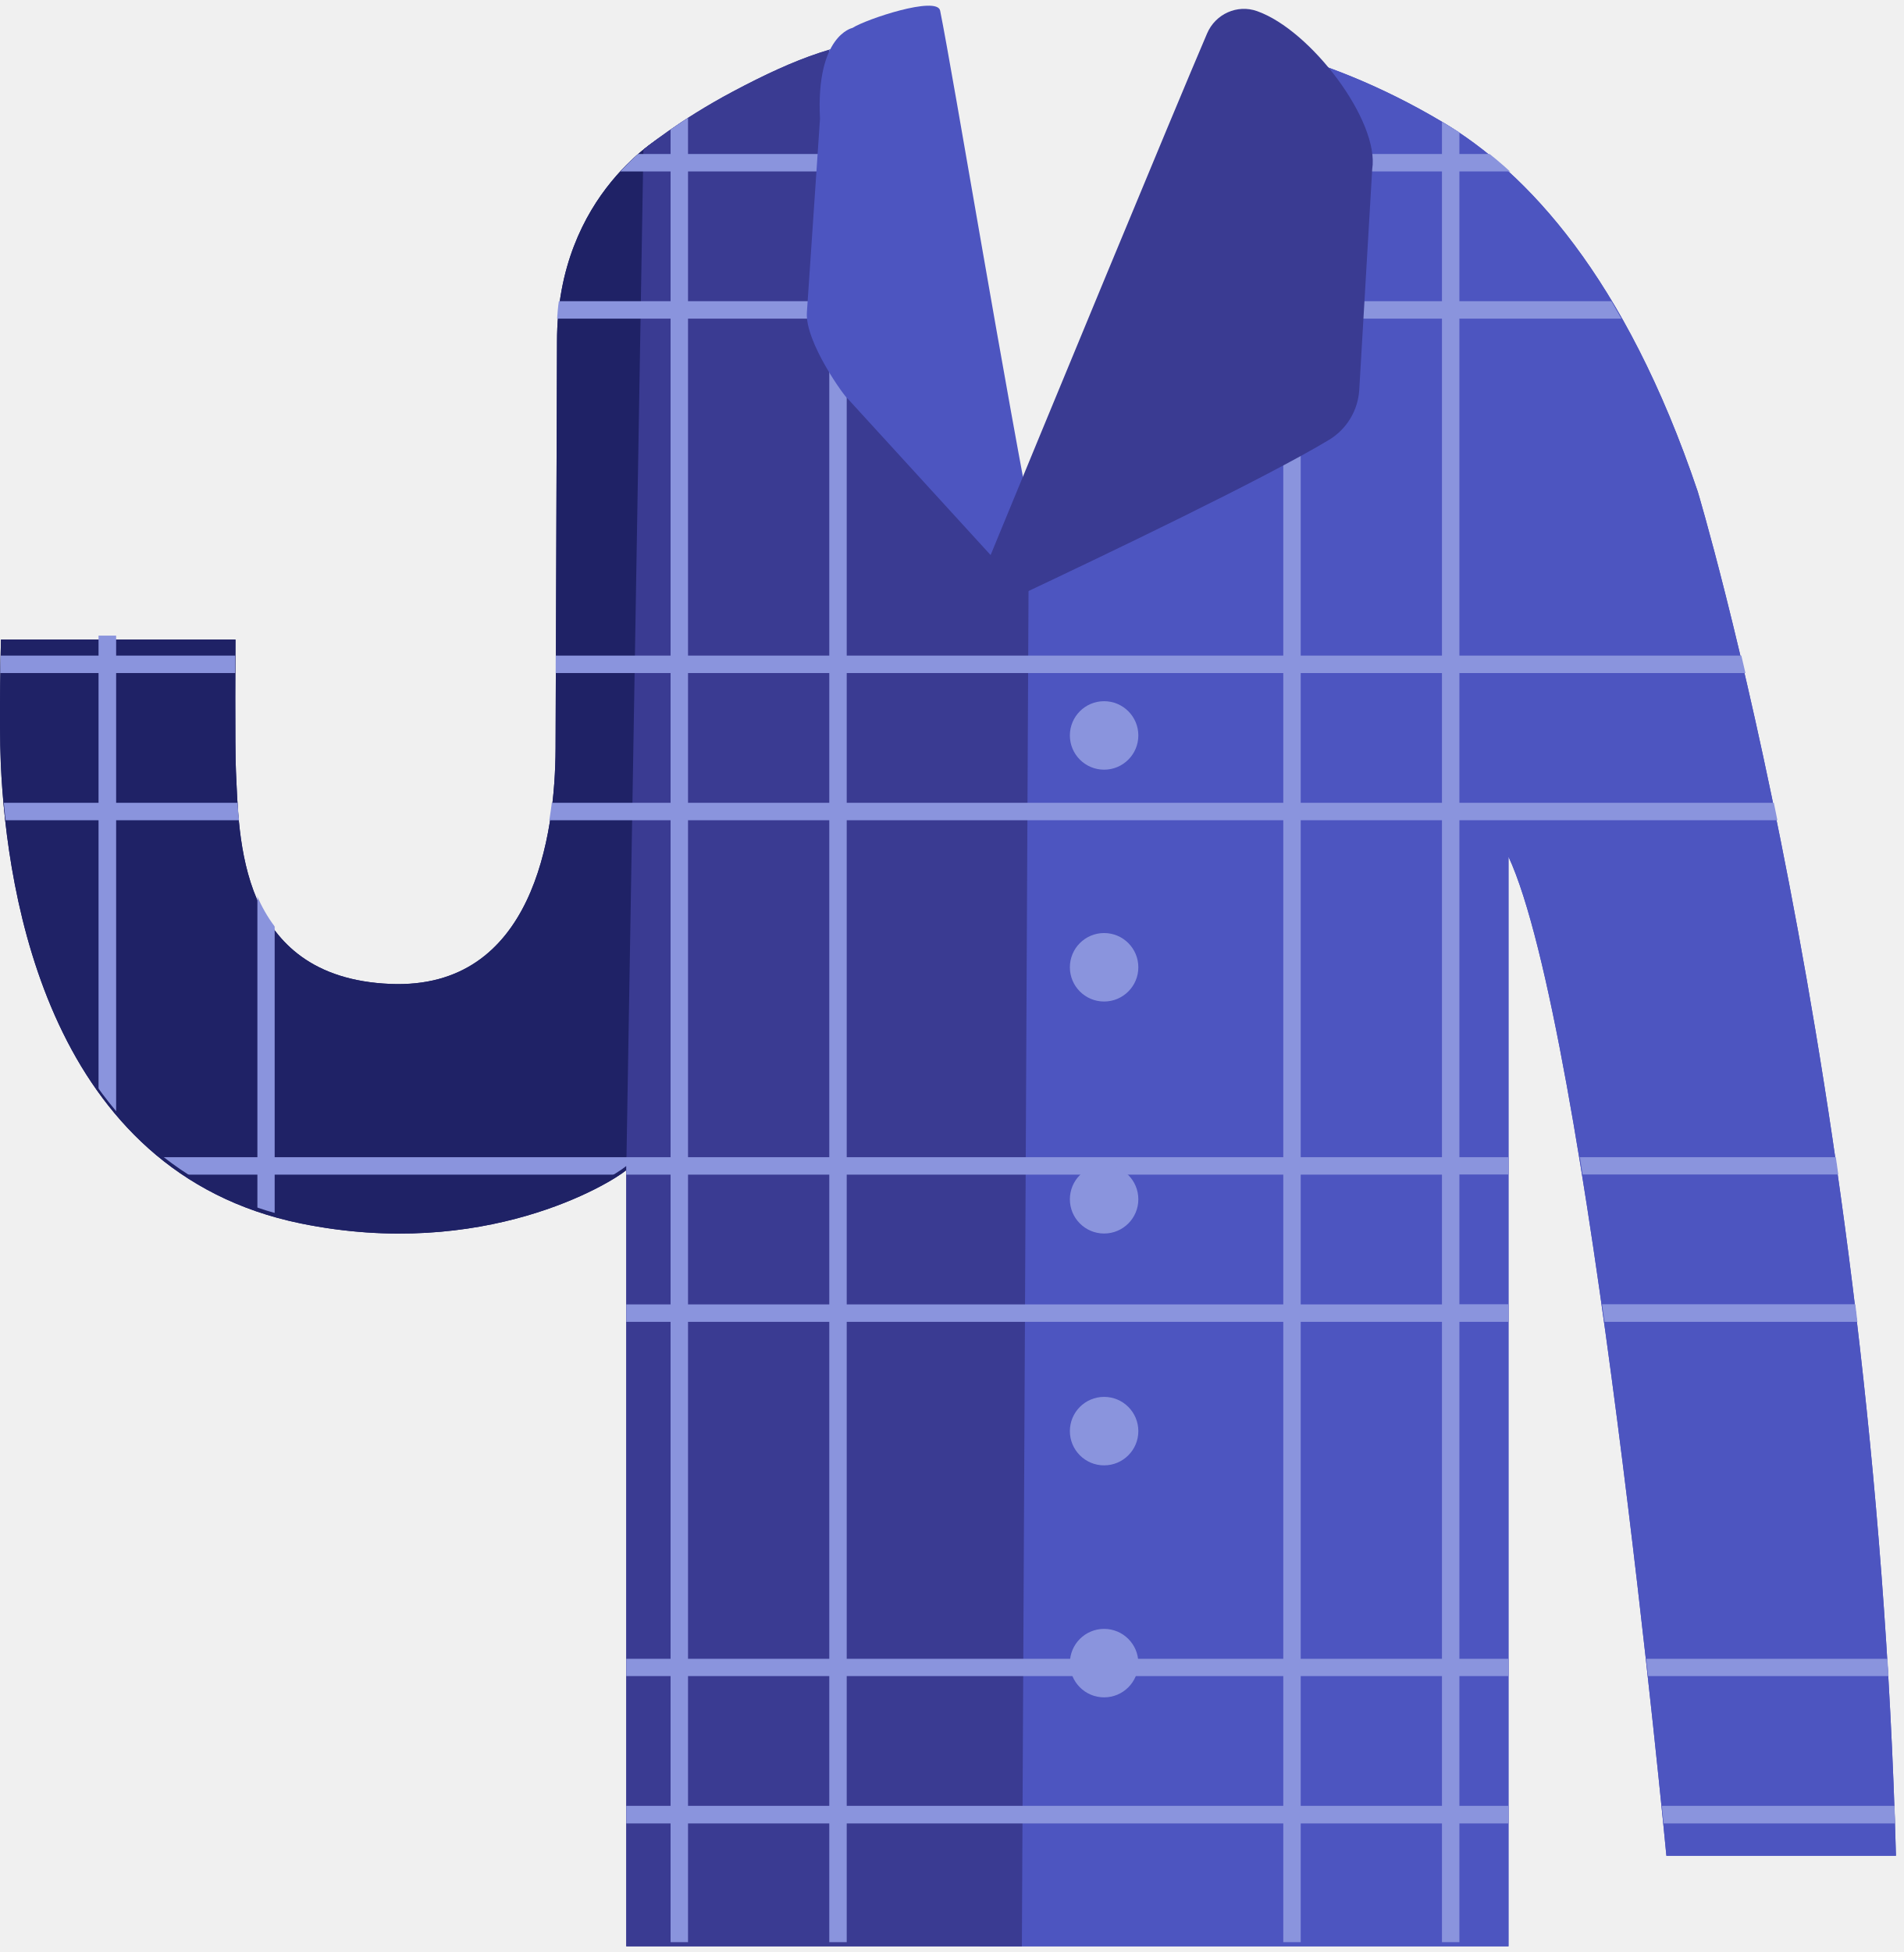
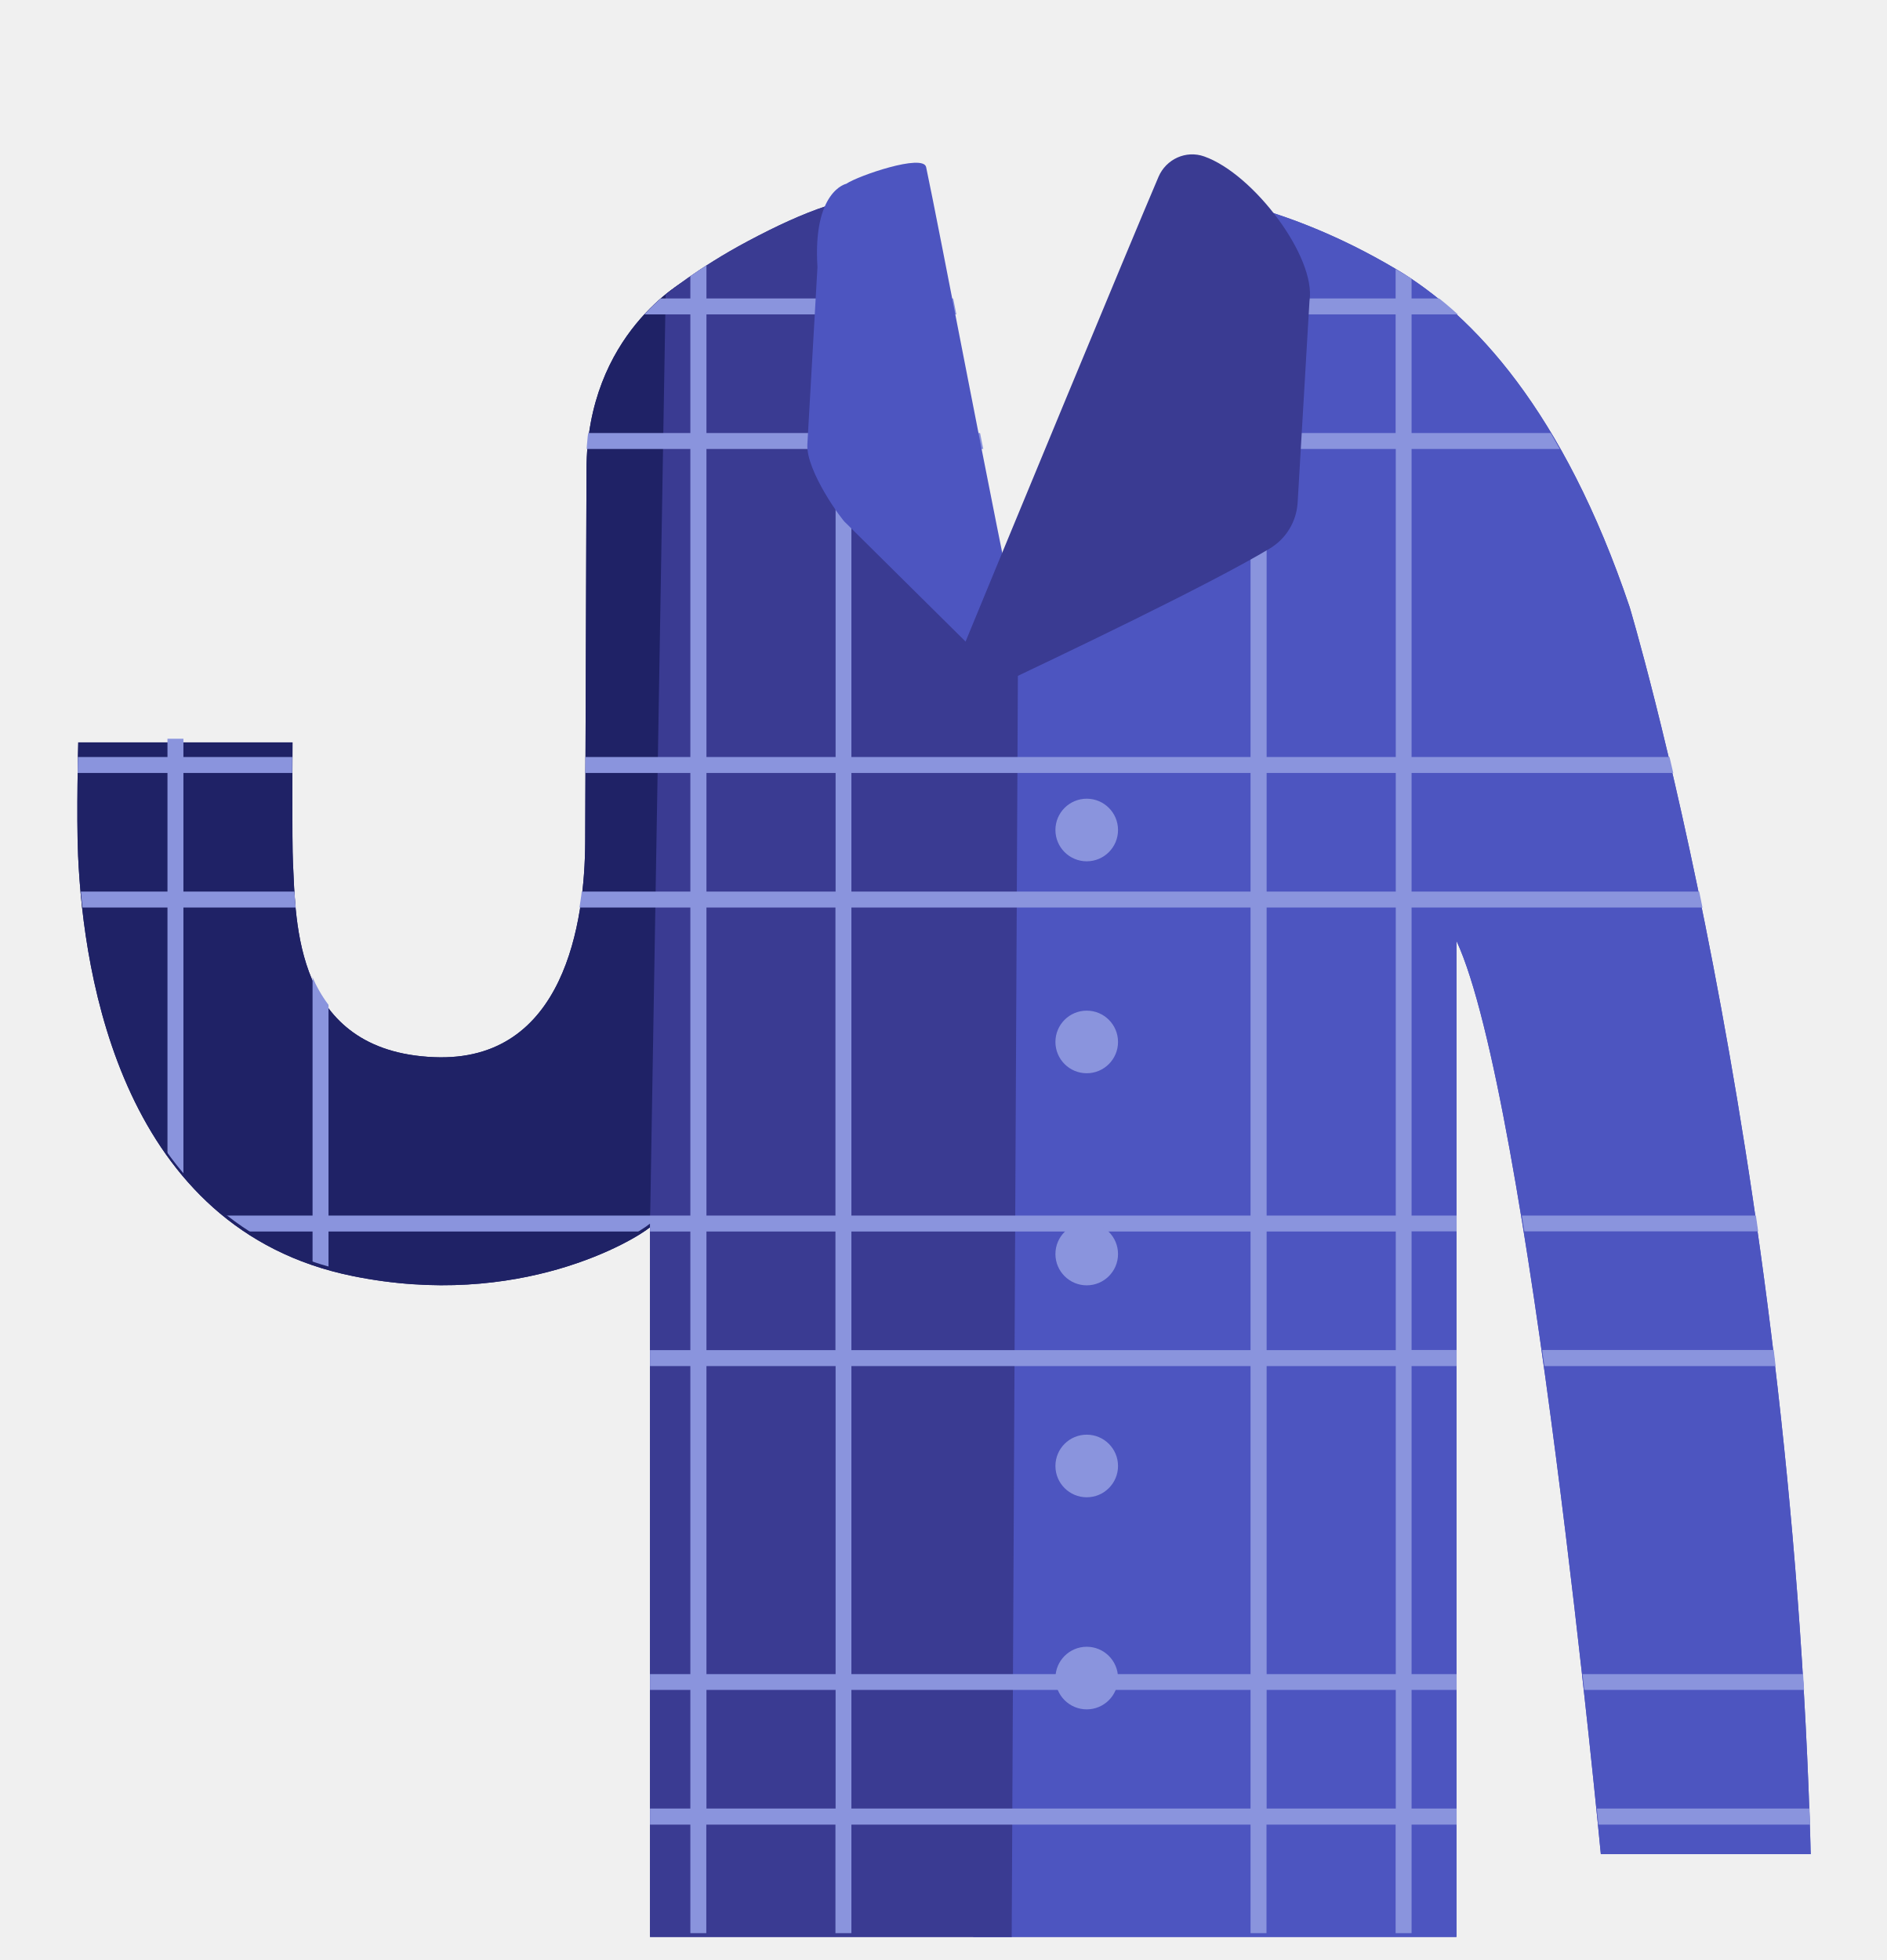
- <svg xmlns="http://www.w3.org/2000/svg" width="119" height="122" viewBox="0 0 119 122" fill="none">
-   <g clip-path="url(#clip0_301_1329)">
-     <path d="M106.13 30.725C101.6 17.285 95.41 10.735 90.17 7.625C82.24 2.905 75.9 2.465 75.9 2.465L67.45 22.965L58.63 48.415L61.27 121.645H94.3V53.545C99.26 64.225 104.17 115.985 104.17 115.985H118.52C117.22 67.575 106.13 30.725 106.13 30.725Z" fill="#4D55C0" />
-     <path d="M41.59 8.395C41.59 8.395 34.82 11.995 34.82 21.355L34.73 46.775C34.71 52.205 33.34 61.875 24.39 61.495C14.82 61.095 14.95 52.185 14.75 48.205C14.68 46.945 14.72 39.975 14.72 39.975H0.06C0.06 39.975 -0.07 45.015 0.05 47.735C0.42 56.045 3.1 73.255 18.8 76.465C30.25 78.805 38.14 73.975 39.15 73.135L41.59 8.395Z" fill="#1F2266" />
-     <path d="M56.05 2.465C52.86 2.465 49.79 3.605 45.81 5.725C42.45 7.505 40.22 9.355 40.22 9.355L39.15 73.135V73.145V95.605V121.645H63.88L64.31 34.005L56.05 2.465Z" fill="#3A3B92" />
-     <path d="M106.13 30.725C101.6 17.285 95.41 10.735 90.17 7.625C82.24 2.905 75.9 2.465 75.9 2.465L67.45 22.965L58.63 48.415L61.27 121.645H94.3V53.545C99.26 64.225 104.17 115.985 104.17 115.985H118.52C117.22 67.575 106.13 30.725 106.13 30.725Z" fill="#4D55C0" />
-     <path d="M41.59 8.395C41.59 8.395 34.82 11.995 34.82 21.355L34.73 46.775C34.71 52.205 33.34 61.875 24.39 61.495C14.82 61.095 14.95 52.185 14.75 48.205C14.68 46.945 14.72 39.975 14.72 39.975H0.06C0.06 39.975 -0.07 45.015 0.05 47.735C0.42 56.045 3.1 73.255 18.8 76.465C30.25 78.805 38.14 73.975 39.15 73.135L41.59 8.395Z" fill="#1F2266" />
-     <path d="M56.05 2.465C52.86 2.465 49.79 3.605 45.81 5.725C42.45 7.505 40.22 9.355 40.22 9.355L39.15 73.135V73.145V95.605V121.645H63.88L64.31 34.005L56.05 2.465Z" fill="#3A3B92" />
-     <mask id="mask0_301_1329" style="mask-type:luminance" maskUnits="userSpaceOnUse" x="-1" y="2" width="120" height="120">
-       <path d="M106.13 30.465C101.1 17.055 95.84 10.995 90.6 7.885C82.66 3.165 75.9 2.205 75.9 2.205L64.05 30.445L58.56 2.965C54.68 1.485 49.8 3.605 45.81 5.725C42.45 7.505 40.22 9.355 40.22 9.355C40.22 9.355 34.63 13.525 34.81 21.105L34.72 46.525C34.7 51.955 33.33 61.625 24.38 61.245C14.81 60.845 14.94 51.935 14.74 47.955C14.67 46.695 14.71 39.725 14.71 39.725H0.06C0.06 39.725 -0.07 44.765 0.05 47.485C0.42 55.785 3.09 73.005 18.8 76.205C30.25 78.545 38.14 73.715 39.15 72.875V72.885V95.345V121.385H61.27H63.88H94.3V53.285C99.26 63.965 104.17 115.725 104.17 115.725H118.52C117.22 67.315 106.13 30.465 106.13 30.465Z" fill="white" />
+ <svg xmlns="http://www.w3.org/2000/svg" width="129" height="134" viewBox="0 0 129 134" fill="none">
+   <g clip-path="url(#clip0_331_548)">
+     <path d="M111.42 41.505C106.89 28.065 100.7 21.515 95.46 18.405C87.52 13.685 81.18 13.245 81.18 13.245L72.73 33.745L63.91 59.195L66.55 132.425H99.58V64.325C104.54 75.005 109.45 126.765 109.45 126.765H123.8C122.51 78.355 111.42 41.505 111.42 41.505Z" fill="#4D55C0" />
+     <path d="M46.87 19.175C46.87 19.175 40.1 22.775 40.1 32.135L40.01 57.555C39.99 62.985 38.62 72.655 29.67 72.275C20.1 71.875 20.23 62.965 20.03 58.985C19.96 57.725 20 50.755 20 50.755H5.35C5.35 50.755 5.22 55.795 5.34 58.515C5.71 66.815 8.38 84.035 24.09 87.235C35.54 89.575 43.43 84.745 44.44 83.905L46.87 19.175Z" fill="#1F2266" />
+     <path d="M61.34 13.245C58.15 13.245 55.08 14.385 51.1 16.505C47.74 18.295 45.51 20.135 45.51 20.135L44.44 83.915V83.925V106.385V132.425H69.17L69.6 44.785L61.34 13.245Z" fill="#3A3B92" />
+     <path d="M111.42 41.505C106.89 28.065 100.7 21.515 95.46 18.405C87.52 13.685 81.18 13.245 81.18 13.245L72.73 33.745L63.91 59.195L66.55 132.425H99.58V64.325C104.54 75.005 109.45 126.765 109.45 126.765H123.8C122.51 78.355 111.42 41.505 111.42 41.505Z" fill="#4D55C0" />
+     <path d="M46.87 19.175C46.87 19.175 40.1 22.775 40.1 32.135L40.01 57.555C39.99 62.985 38.62 72.655 29.67 72.275C20.1 71.875 20.23 62.965 20.03 58.985C19.96 57.725 20 50.755 20 50.755H5.35C5.35 50.755 5.22 55.795 5.34 58.515C5.71 66.815 8.38 84.035 24.09 87.235C35.54 89.575 43.43 84.745 44.44 83.905L46.87 19.175Z" fill="#1F2266" />
+     <path d="M61.34 13.245C58.15 13.245 55.08 14.385 51.1 16.505C47.74 18.295 45.51 20.135 45.51 20.135L44.44 83.915V83.925V106.385V132.425H69.17L69.6 44.785L61.34 13.245Z" fill="#3A3B92" />
+     <mask id="mask0_331_548" style="mask-type:luminance" maskUnits="userSpaceOnUse" x="5" y="12" width="119" height="121">
+       <path d="M111.42 41.245C106.39 27.845 101.12 21.775 95.88 18.665C87.94 13.945 81.18 12.985 81.18 12.985L69.33 41.225L63.84 13.745C59.96 12.265 55.08 14.385 51.09 16.505C47.73 18.295 45.5 20.135 45.5 20.135C45.5 20.135 39.91 24.305 40.09 31.885L40 57.305C39.98 62.735 38.61 72.405 29.66 72.025C20.09 71.625 20.22 62.715 20.02 58.735C19.95 57.475 19.99 50.505 19.99 50.505H5.35C5.35 50.505 5.22 55.545 5.34 58.265C5.71 66.565 8.38 83.785 24.09 86.985C35.54 89.325 43.43 84.495 44.44 83.655V83.665V106.125V132.165H66.56H69.17H99.59V64.065C104.55 74.745 109.46 126.505 109.46 126.505H123.81C122.51 78.095 111.42 41.245 111.42 41.245Z" fill="white" />
    </mask>
-     <g mask="url(#mask0_301_1329)">
-       <path d="M136.27 10.715V9.625H129.53V0.555H128.44V9.625H119.61V0.555H118.52V9.625H91.23V0.555H90.14V9.625H81.31V0.555H80.22V9.625H52.93V0.555H51.84V9.625H43.01V0.555H41.92V9.625H17.17V0.555H16.08V9.625H7.26V0.555H6.16V9.625H-2.52V10.715H6.16V18.825H-2.52V19.915H6.16V40.975H-2.52V42.065H6.16V50.175H-2.52V51.265H6.16V72.325H-2.52V73.415H6.16V81.525H-2.52V82.615H6.16V103.675H-2.52V104.765H6.16V112.875H-2.52V113.965H6.16V123.675H7.25V113.965H16.08V123.675H17.17V113.965H41.92V123.675H43.01V113.965H51.84V123.675H52.93V113.965H80.22V123.675H81.31V113.965H90.14V123.675H91.23V113.965H118.52V123.675H119.61V113.965H128.44V123.675H129.53V113.965H136.27V112.875H129.53V104.765H136.27V103.675H129.53V82.615H136.27V81.525H129.53V73.415H136.27V72.325H129.53V51.265H136.27V50.175H129.53V42.065H136.27V40.975H129.53V19.915H136.27V18.825H129.53V10.715H136.27ZM118.52 10.715V18.825H91.23V10.715H118.52ZM52.93 50.175V42.065H80.22V50.175H52.93ZM80.22 51.265V72.325H52.93V51.265H80.22ZM51.84 50.175H43.01V42.065H51.84V50.175ZM51.84 51.265V72.325H43.01V51.265H51.84ZM51.84 73.415V81.525H43.01V73.415H51.84ZM52.93 73.415H80.22V81.525H52.93V73.415ZM81.31 73.415H90.14V81.525H81.31V73.415ZM81.31 72.325V51.265H90.14V72.325H81.31ZM81.31 50.175V42.065H90.14V50.175H81.31ZM81.31 40.975V19.915H90.14V40.975H81.31ZM80.22 40.975H52.93V19.915H80.22V40.975ZM51.84 40.975H43.01V19.915H51.84V40.975ZM41.92 40.975H17.17V19.915H41.92V40.975ZM41.92 42.065V50.175H17.17V42.065H41.92ZM41.92 51.265V72.325H17.17V51.265H41.92ZM41.92 73.415V81.525H17.17V73.415H41.92ZM41.92 82.615V103.675H17.17V82.615H41.92ZM43.01 82.615H51.84V103.675H43.01V82.615ZM52.93 82.615H80.22V103.675H52.93V82.615ZM81.31 82.615H90.14V103.675H81.31V82.615ZM91.23 82.615H118.52V103.675H91.23V82.615ZM91.23 81.515V73.405H118.52V81.515H91.23ZM91.23 72.325V51.265H118.52V72.325H91.23ZM91.23 50.175V42.065H118.52V50.175H91.23ZM91.23 40.975V19.915H118.52V40.975H91.23ZM90.14 10.715V18.825H81.31V10.715H90.14ZM80.22 10.715V18.825H52.93V10.715H80.22ZM51.84 10.715V18.825H43.01V10.715H51.84ZM41.92 10.715V18.825H17.17V10.715H41.92ZM7.26 10.715H16.09V18.825H7.26V10.715ZM7.26 19.915H16.09V40.975H7.26V19.915ZM7.26 42.065H16.09V50.175H7.26V42.065ZM7.26 51.265H16.09V72.325H7.26V51.265ZM7.26 73.415H16.09V81.525H7.26V73.415ZM7.26 82.615H16.09V103.675H7.26V82.615ZM7.26 112.865V104.755H16.09V112.865H7.26ZM17.17 112.865V104.755H41.92V112.865H17.17ZM43.01 112.865V104.755H51.84V112.865H43.01ZM52.93 112.865V104.755H80.22V112.865H52.93ZM81.31 112.865V104.755H90.14V112.865H81.31ZM91.23 112.865V104.755H118.52V112.865H91.23ZM128.44 112.865H119.61V104.755H128.44V112.865ZM128.44 103.675H119.61V82.615H128.44V103.675ZM128.44 81.515H119.61V73.405H128.44V81.515ZM128.44 72.325H119.61V51.265H128.44V72.325ZM128.44 50.175H119.61V42.065H128.44V50.175ZM128.44 40.975H119.61V19.915H128.44V40.975ZM128.44 18.825H119.61V10.715H128.44V18.825Z" fill="#8A94DD" />
+     <g mask="url(#mask0_331_548)">
+       <path d="M141.55 21.495V20.405H134.81V11.335H133.72V20.405H124.89V11.335H123.8V20.405H96.51V11.335H95.42V20.405H86.6V11.335H85.5V20.405H58.21V11.335H57.12V20.405H48.3V11.335H47.2V20.405H22.46V11.335H21.37V20.405H12.54V11.335H11.45V20.405H2.77V21.495H11.45V29.605H2.77V30.695H11.45V51.755H2.77V52.845H11.45V60.955H2.77V62.045H11.45V83.105H2.77V84.195H11.45V92.305H2.77V93.395H11.45V114.455H2.77V115.545H11.45V123.655H2.77V124.745H11.45V134.455H12.54V124.745H21.37V134.455H22.46V124.745H47.2V134.455H48.29V124.745H57.12V134.455H58.21V124.745H85.5V134.455H86.59V124.745H95.42V134.455H96.51V124.745H123.8V134.455H124.89V124.745H133.72V134.455H134.81V124.745H141.55V123.655H134.81V115.545H141.55V114.455H134.81V93.395H141.55V92.305H134.81V84.195H141.55V83.105H134.81V62.045H141.55V60.955H134.81V52.845H141.55V51.755H134.81V30.695H141.55V29.605H134.81V21.495H141.55ZM123.8 21.495V29.605H96.51V21.495H123.8ZM58.21 60.955V52.845H85.5V60.955H58.21ZM85.5 62.045V83.105H58.21V62.045H85.5ZM57.12 60.955H48.3V52.845H57.13V60.955H57.12ZM57.12 62.045V83.105H48.3V62.045H57.12ZM57.12 84.195V92.305H48.3V84.195H57.12ZM58.21 84.195H85.5V92.305H58.21V84.195ZM86.6 84.195H95.43V92.305H86.6V84.195ZM86.6 83.105V62.045H95.43V83.105H86.6ZM86.6 60.955V52.845H95.43V60.955H86.6ZM86.6 51.755V30.695H95.43V51.755H86.6ZM85.5 51.755H58.21V30.695H85.5V51.755ZM57.12 51.755H48.3V30.695H57.13V51.755H57.12ZM47.2 51.755H22.46V30.695H47.2V51.755ZM47.2 52.845V60.955H22.46V52.845H47.2ZM47.2 62.045V83.105H22.46V62.045H47.2ZM47.2 84.195V92.305H22.46V84.195H47.2ZM47.2 93.395V114.455H22.46V93.395H47.2ZM48.3 93.395H57.13V114.455H48.3V93.395ZM58.21 93.395H85.5V114.455H58.21V93.395ZM86.6 93.395H95.43V114.455H86.6V93.395ZM96.51 93.395H123.8V114.455H96.51V93.395ZM96.51 92.295V84.185H123.8V92.295H96.51ZM96.51 83.105V62.045H123.8V83.105H96.51ZM96.51 60.955V52.845H123.8V60.955H96.51ZM96.51 51.755V30.695H123.8V51.755H96.51ZM95.42 21.495V29.605H86.6V21.495H95.42ZM85.5 21.495V29.605H58.21V21.495H85.5ZM57.12 21.495V29.605H48.3V21.495H57.12ZM47.2 21.495V29.605H22.46V21.495H47.2ZM12.54 21.495H21.37V29.605H12.54V21.495ZM12.54 30.695H21.37V51.755H12.54V30.695ZM12.54 52.845H21.37V60.955H12.54V52.845ZM12.54 62.045H21.37V83.105H12.54V62.045ZM12.54 84.195H21.37V92.305H12.54V84.195ZM12.54 93.395H21.37V114.455H12.54V93.395ZM12.54 123.645V115.535H21.37V123.645H12.54ZM22.46 123.645V115.535H47.2V123.645H22.46ZM48.3 123.645V115.535H57.13V123.645H48.3ZM58.21 123.645V115.535H85.5V123.645H58.21ZM86.6 123.645V115.535H95.43V123.645H86.6ZM96.51 123.645V115.535H123.8V123.645H96.51ZM133.72 123.645H124.89V115.535H133.72V123.645ZM133.72 114.455H124.89V93.395H133.72V114.455ZM133.72 92.295H124.89V84.185H133.72V92.295ZM133.72 83.105H124.89V62.045H133.72V83.105ZM133.72 60.955H124.89V52.845H133.72V60.955ZM133.72 51.755H124.89V30.695H133.72V51.755ZM133.72 29.605H124.89V21.495H133.72V29.605Z" fill="#8A94DD" />
    </g>
-     <path d="M69.02 48.105C70.202 48.105 71.16 47.147 71.16 45.965C71.16 44.783 70.202 43.825 69.02 43.825C67.838 43.825 66.88 44.783 66.88 45.965C66.88 47.147 67.838 48.105 69.02 48.105Z" fill="#8A94DD" />
-     <path d="M69.02 62.595C70.202 62.595 71.16 61.637 71.16 60.455C71.16 59.273 70.202 58.315 69.02 58.315C67.838 58.315 66.88 59.273 66.88 60.455C66.88 61.637 67.838 62.595 69.02 62.595Z" fill="#8A94DD" />
-     <path d="M69.02 77.095C70.202 77.095 71.16 76.137 71.16 74.955C71.16 73.773 70.202 72.815 69.02 72.815C67.838 72.815 66.88 73.773 66.88 74.955C66.88 76.137 67.838 77.095 69.02 77.095Z" fill="#8A94DD" />
-     <path d="M69.02 91.585C70.202 91.585 71.16 90.627 71.16 89.445C71.16 88.263 70.202 87.305 69.02 87.305C67.838 87.305 66.88 88.263 66.88 89.445C66.88 90.627 67.838 91.585 69.02 91.585Z" fill="#8A94DD" />
-     <path d="M69.02 106.085C70.202 106.085 71.16 105.127 71.16 103.945C71.16 102.763 70.202 101.805 69.02 101.805C67.838 101.805 66.88 102.763 66.88 103.945C66.88 105.127 67.838 106.085 69.02 106.085Z" fill="#8A94DD" />
-     <path d="M58.77 0.665C59.62 4.895 62.88 24.665 64.88 34.675C65.07 35.625 63.98 36.355 63.08 35.955L52.99 24.915C52.83 24.845 50.32 21.385 50.44 19.535L51.26 7.425C50.99 2.205 53.29 1.745 53.29 1.745C54.12 1.205 58.58 -0.285 58.77 0.665Z" fill="#4D55C0" />
-     <path d="M75.46 2.085C75.98 0.875 77.34 0.255 78.58 0.695C81.96 1.885 86.25 7.585 85.78 10.575L84.97 24.365C84.89 25.655 84.19 26.815 83.09 27.485C79.02 29.935 68.97 34.735 63.65 37.245C62.43 37.825 61.14 36.585 61.66 35.335C65.07 27.045 73.5 6.645 75.46 2.085Z" fill="#3A3B92" />
+     <path d="M74.3 58.885C75.482 58.885 76.44 57.927 76.44 56.745C76.44 55.563 75.482 54.605 74.3 54.605C73.118 54.605 72.16 55.563 72.16 56.745C72.16 57.927 73.118 58.885 74.3 58.885Z" fill="#8A94DD" />
+     <path d="M74.3 73.375C75.482 73.375 76.44 72.417 76.44 71.235C76.44 70.053 75.482 69.095 74.3 69.095C73.118 69.095 72.16 70.053 72.16 71.235C72.16 72.417 73.118 73.375 74.3 73.375Z" fill="#8A94DD" />
+     <path d="M74.3 87.875C75.482 87.875 76.44 86.917 76.44 85.735C76.44 84.553 75.482 83.595 74.3 83.595C73.118 83.595 72.16 84.553 72.16 85.735C72.16 86.917 73.118 87.875 74.3 87.875Z" fill="#8A94DD" />
+     <path d="M74.3 102.365C75.482 102.365 76.44 101.407 76.44 100.225C76.44 99.043 75.482 98.085 74.3 98.085C73.118 98.085 72.16 99.043 72.16 100.225C72.16 101.407 73.118 102.365 74.3 102.365Z" fill="#8A94DD" />
+     <path d="M74.3 116.865C75.482 116.865 76.44 115.907 76.44 114.725C76.44 113.543 75.482 112.585 74.3 112.585C73.118 112.585 72.16 113.543 72.16 114.725C72.16 115.907 73.118 116.865 74.3 116.865Z" fill="#8A94DD" />
+     <path d="M63.32 11.425C64.22 15.645 67.82 34.685 69.93 44.665C70.13 45.615 69.05 46.355 68.14 45.965L57.81 35.735C57.65 35.665 55.1 32.235 55.2 30.375L55.89 18.265C55.56 13.045 57.86 12.565 57.86 12.565C58.67 12.015 63.12 10.485 63.32 11.425Z" fill="#4D55C0" />
+     <path d="M79.21 12.085C79.73 10.875 81.09 10.255 82.33 10.695C85.71 11.885 90 17.585 89.53 20.575L88.72 34.365C88.64 35.655 87.94 36.815 86.84 37.485C82.77 39.935 72.72 44.735 67.4 47.245C66.18 47.825 64.89 46.585 65.41 45.335C68.82 37.045 77.26 16.645 79.21 12.085Z" fill="#3A3B92" />
  </g>
  <defs>
-     <clipPath id="clip0_301_1329">
-       <rect width="118.52" height="121.29" fill="white" transform="translate(0 0.35498)" />
+     <clipPath id="clip0_331_548">
+       <rect width="129" height="134" fill="white" />
    </clipPath>
  </defs>
</svg>
